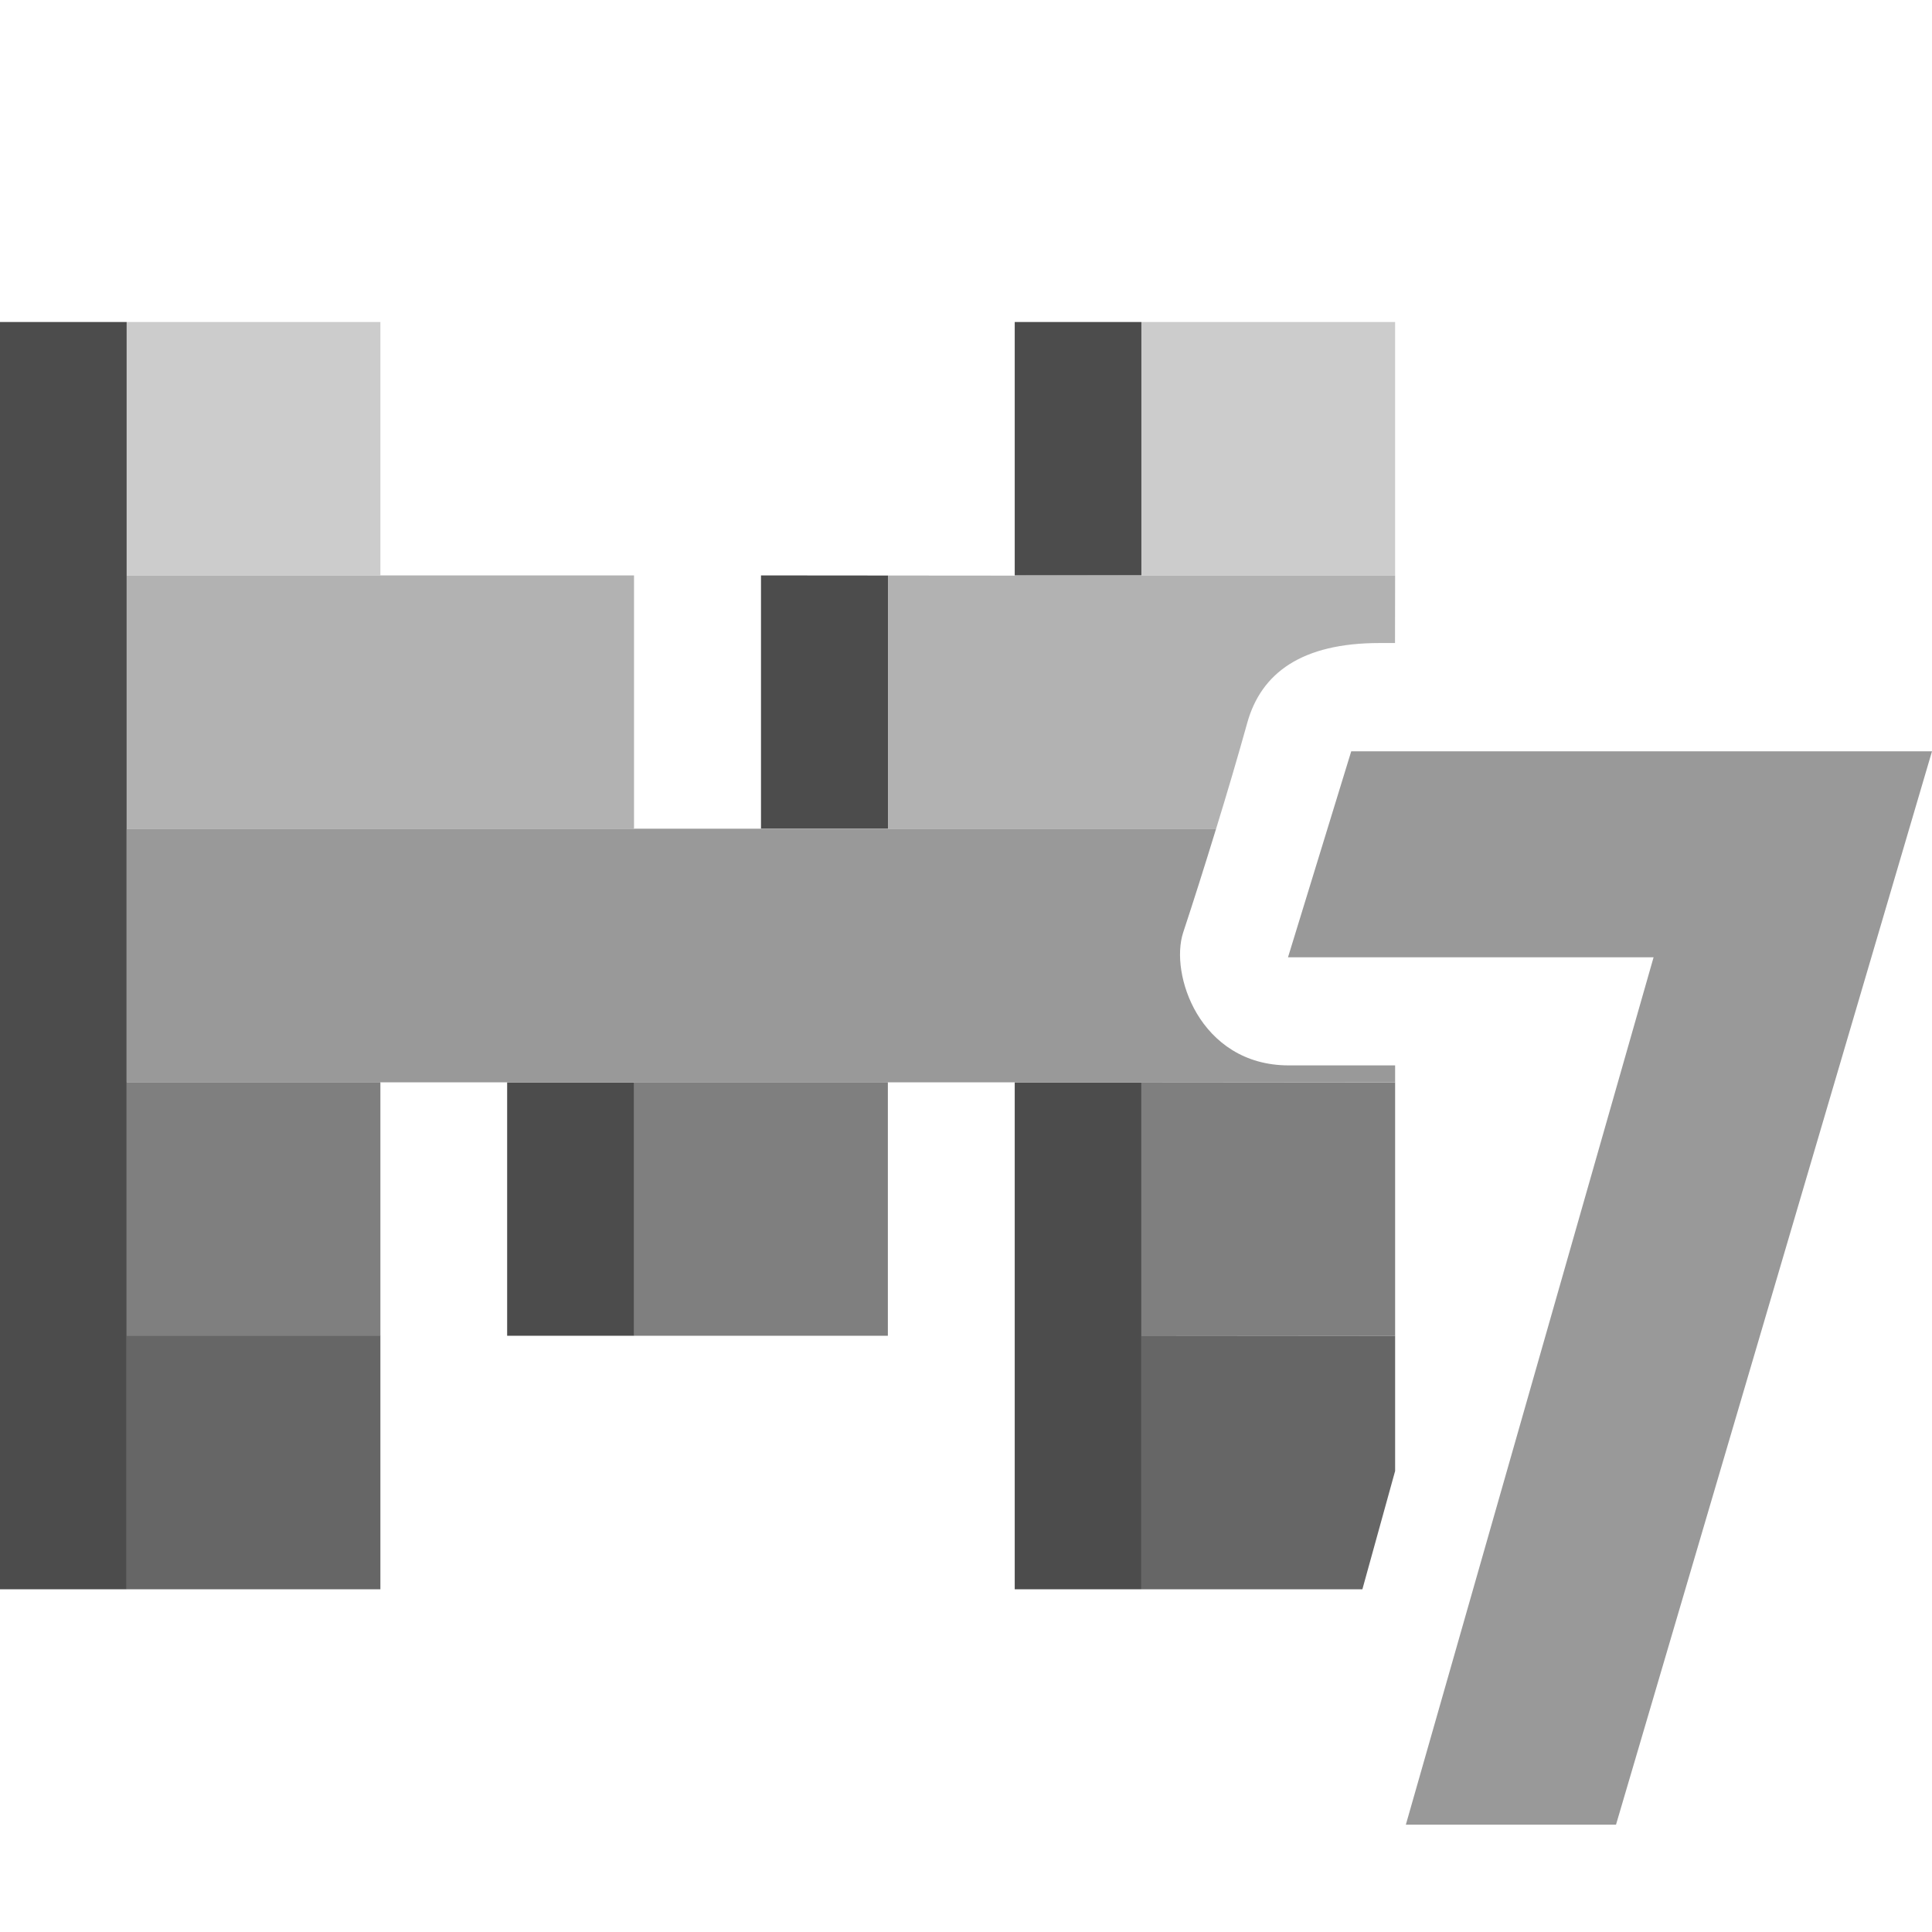
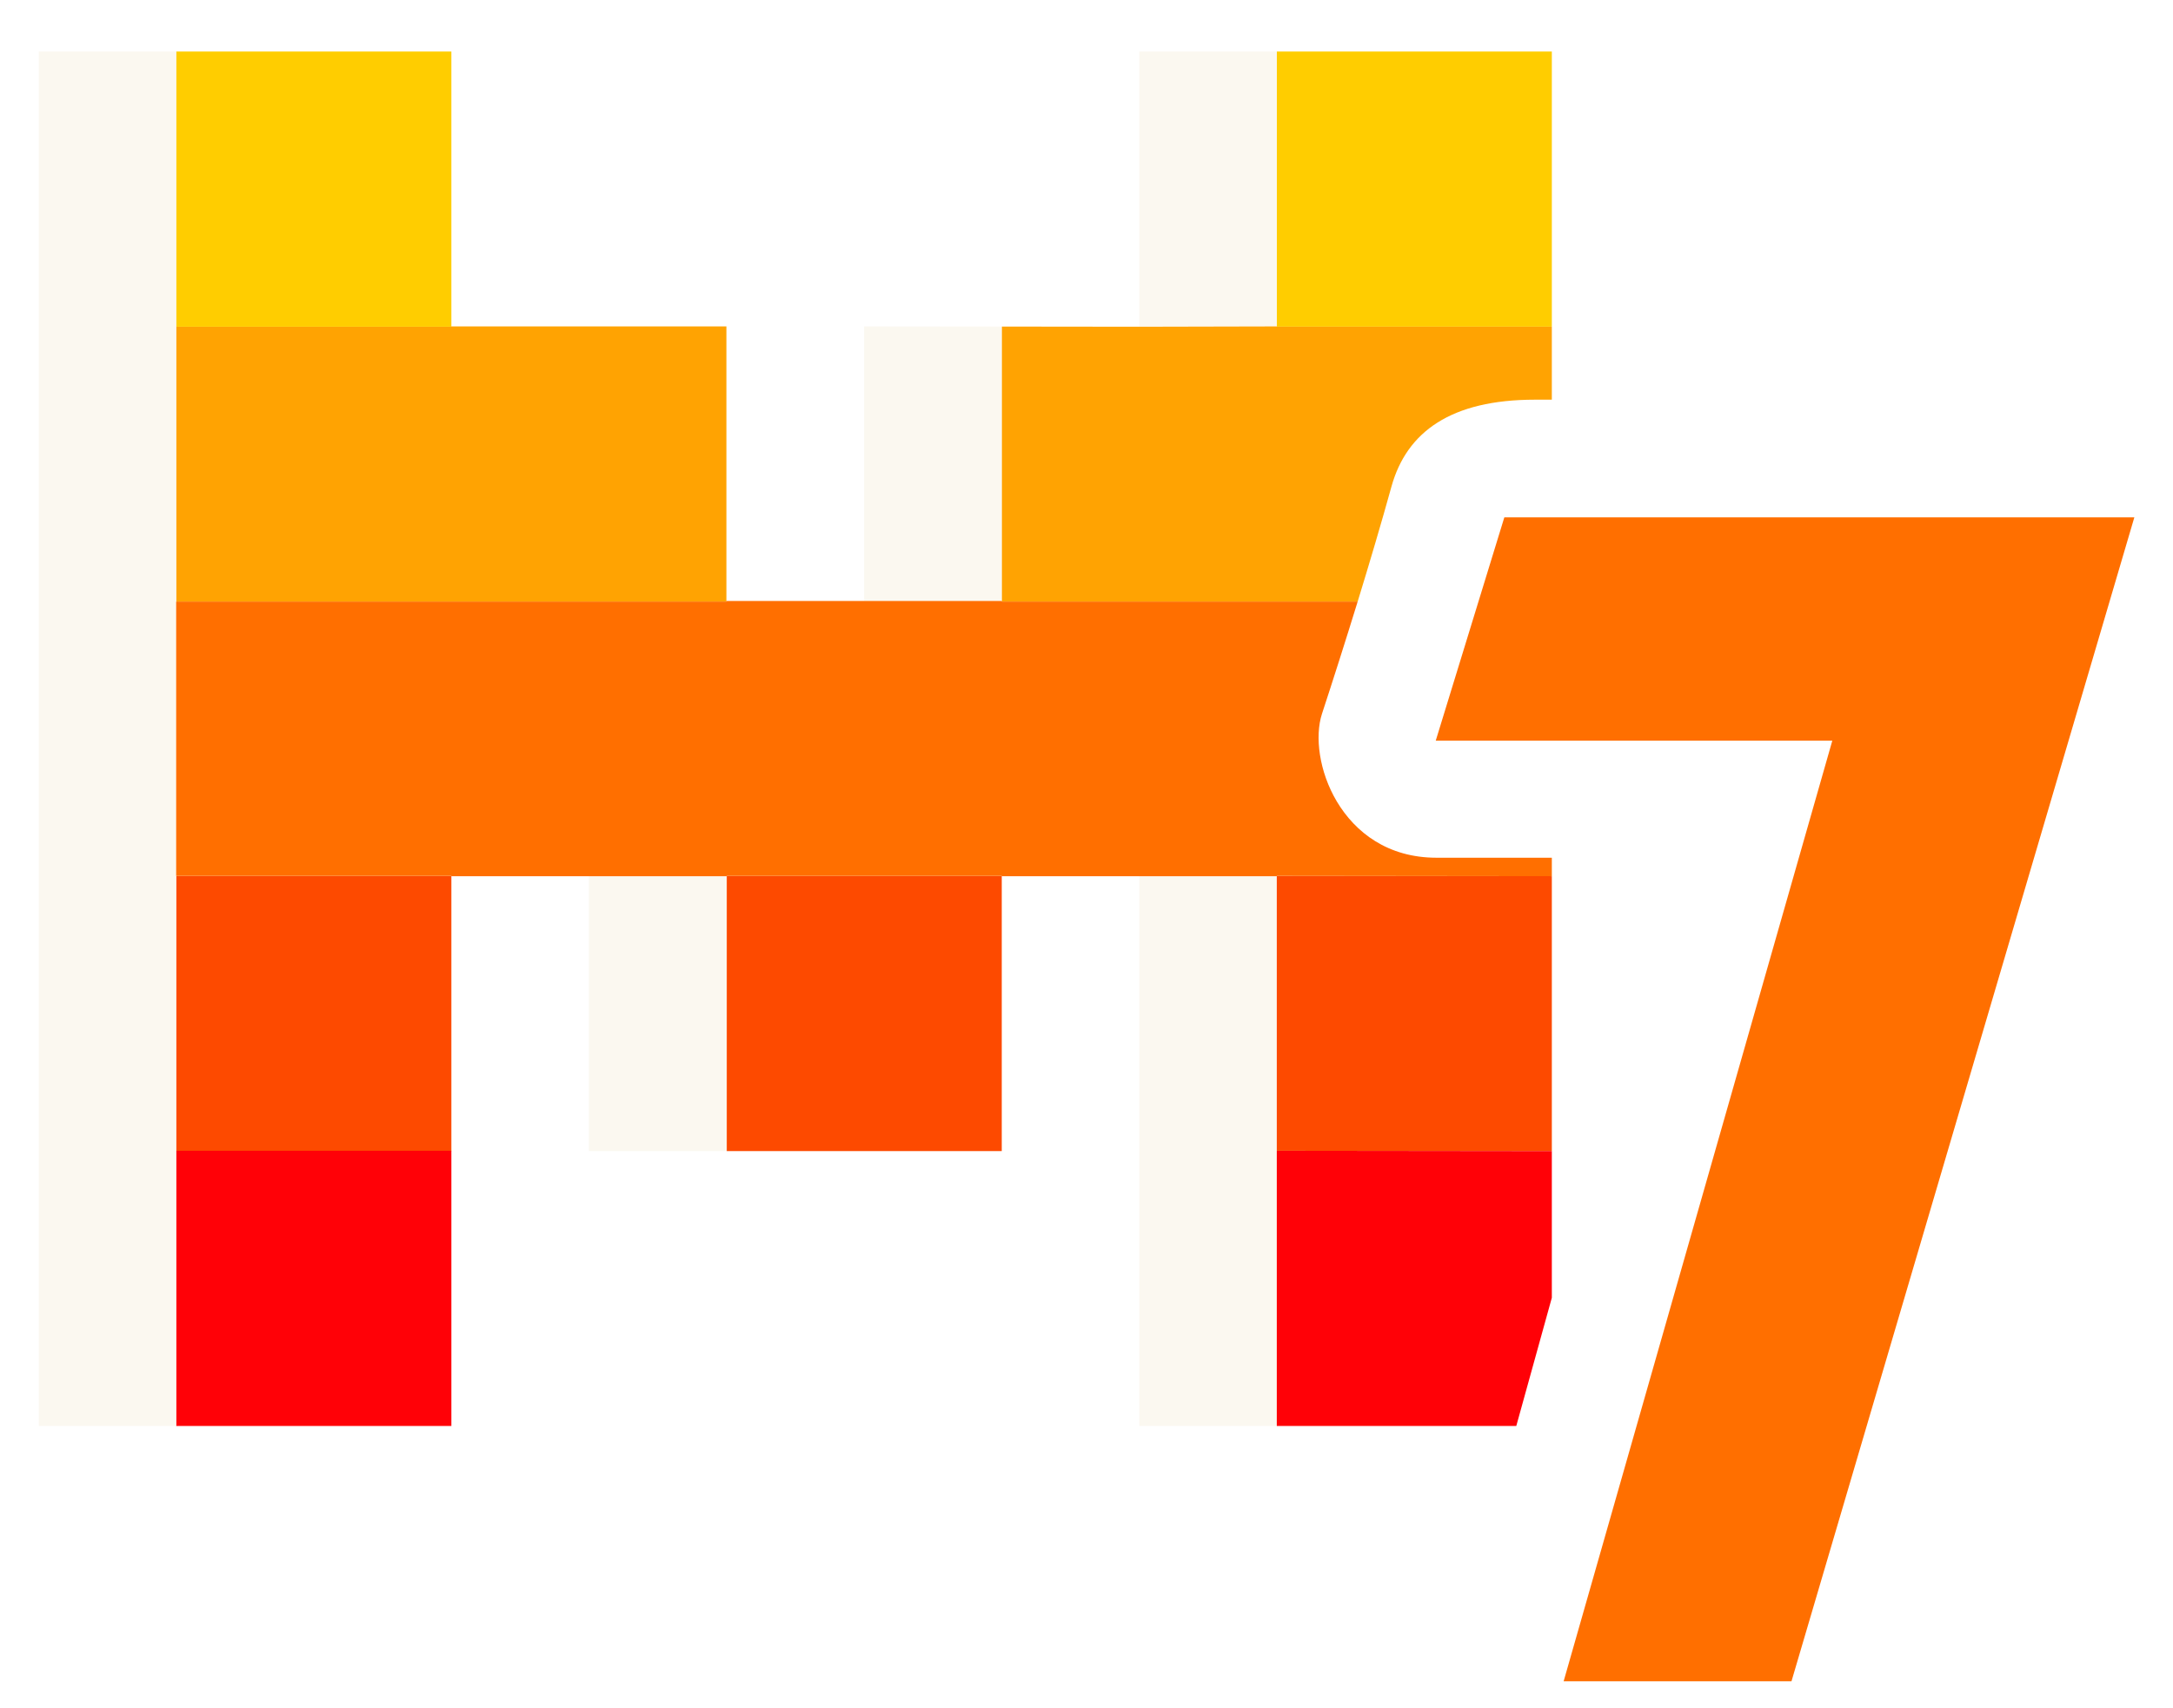
- <svg xmlns="http://www.w3.org/2000/svg" width="18" height="18" viewBox="0 0 18 18" fill="none">
-   <path d="M1.18 5.361H5.907V7.721V7.725H1.18V5.361Z" fill="#B2B2B2" />
-   <path d="M1.18 3H3.544V5.363H1.18V3Z" fill="#CCCCCC" />
-   <path d="M10.634 3H12.998V5.363H10.634V5.361V3Z" fill="#CCCCCC" />
-   <path d="M5.909 10.082H8.272V10.084V12.445H5.909V10.084V10.082Z" fill="#7F7F7F" />
-   <path d="M1.18 10.082H3.544V10.084V12.445H1.18V10.082Z" fill="#7F7F7F" />
-   <path d="M1.18 12.443H3.544V14.807H1.18V12.443Z" fill="#666666" />
-   <path d="M7.09 5.361V7.721H8.273V5.362L7.09 5.361Z" fill="#4C4C4C" />
-   <path d="M4.725 10.084V12.445H5.909V10.084H4.725Z" fill="#4C4C4C" />
-   <path d="M0 3V14.807H1.18V12.445V12.443V10.084V10.082V7.725V7.721V5.363V5.361V3H0Z" fill="#4C4C4C" />
-   <path d="M10.634 3H9.454V5.361H10.634V3Z" fill="#4C4C4C" />
-   <path d="M9.454 10.084V14.807H10.634V12.445V12.443V10.084H9.454Z" fill="#4C4C4C" />
-   <path d="M12.998 5.363H10.634V5.361L9.454 5.363L8.273 5.362V7.721V7.725H11.329C11.432 7.391 11.533 7.049 11.62 6.736C11.75 6.267 12.132 5.991 12.852 5.991H12.997L12.998 5.363Z" fill="#B2B2B2" />
-   <path d="M10.634 10.084V12.443L12.998 12.445V10.084L10.634 10.082V10.084Z" fill="#7F7F7F" />
-   <path d="M1.18 7.725V10.082H3.544V10.084H4.725H5.909V10.082H8.272V10.084H9.454H10.634V10.082L12.998 10.084V9.926H12.007C11.589 9.926 11.309 9.708 11.151 9.443C10.998 9.185 10.96 8.882 11.023 8.689C11.118 8.402 11.224 8.067 11.329 7.725H8.273V7.721H7.09H5.907V7.725H1.18Z" fill="#999999" />
-   <path d="M10.634 12.445V14.807H12.693L12.998 13.705V12.445L10.634 12.443V12.445Z" fill="#666666" />
-   <path d="M12.589 7L12 8.919H15.406L13.098 17H15.056L18 7H12.589Z" fill="#999999" />
+ <svg xmlns="http://www.w3.org/2000/svg" width="14" height="11" viewBox="0 0 14 11" fill="none">
+   <path d="M1.135 2.103H4.68V3.872V3.876H1.135V2.103Z" fill="#FFA302" />
+   <path d="M1.135 0.332H2.908V2.105H1.135V0.332Z" fill="#FFCD00" />
+   <path d="M8.226 0.332H9.998V2.105H8.226V2.103V0.332Z" fill="#FFCD00" />
+   <path d="M4.682 5.643H6.454V5.645V7.416H4.682V5.645V5.643Z" fill="#FD4A00" />
+   <path d="M1.135 5.643H2.908V5.645V7.416H1.135V5.643Z" fill="#FD4A00" />
+   <path d="M1.135 7.414H2.908V9.187H1.135V7.414Z" fill="#FF0107" />
+   <path d="M5.567 2.103V3.872H6.455V2.104L5.567 2.103Z" fill="#FBF8F0" />
+   <path d="M3.794 5.645V7.416H4.682V5.645H3.794Z" fill="#FBF8F0" />
+   <path d="M0.25 0.332V9.187H1.135V7.416V7.414V5.645V5.643V3.876V3.872V2.105V2.103V0.332H0.25Z" fill="#FBF8F0" />
+   <path d="M8.226 0.332H7.34V2.103H8.226V0.332Z" fill="#FBF8F0" />
+   <path d="M7.34 5.645V9.187H8.226V7.416V7.414V5.645H7.34Z" fill="#FBF8F0" />
+   <path d="M9.998 2.105H8.226V2.103L7.34 2.105L6.455 2.104V3.872V3.876H8.747C8.824 3.625 8.9 3.369 8.965 3.134C9.063 2.782 9.349 2.575 9.889 2.575H9.998L9.998 2.105Z" fill="#FFA302" />
+   <path d="M8.226 5.645V7.414L9.998 7.416V5.645L8.226 5.643V5.645Z" fill="#FD4A00" />
+   <path d="M1.135 3.876V5.643H2.908V5.645H3.794H4.682V5.643H6.454V5.645H7.34H8.226V5.643L9.998 5.645V5.526H9.255C8.941 5.526 8.732 5.363 8.613 5.164C8.498 4.971 8.47 4.744 8.517 4.599C8.588 4.383 8.668 4.132 8.747 3.876H6.455V3.872H5.567H4.68V3.876H1.135Z" fill="#FF6F00" />
+   <path d="M8.226 7.416V9.187H9.769L9.998 8.361V7.416L8.226 7.414V7.416Z" fill="#FF0107" />
+   <path d="M9.692 3.333L9.25 4.772H11.805L10.074 10.832H11.542L13.751 3.333H9.692Z" fill="#FF6F00" />
</svg>
